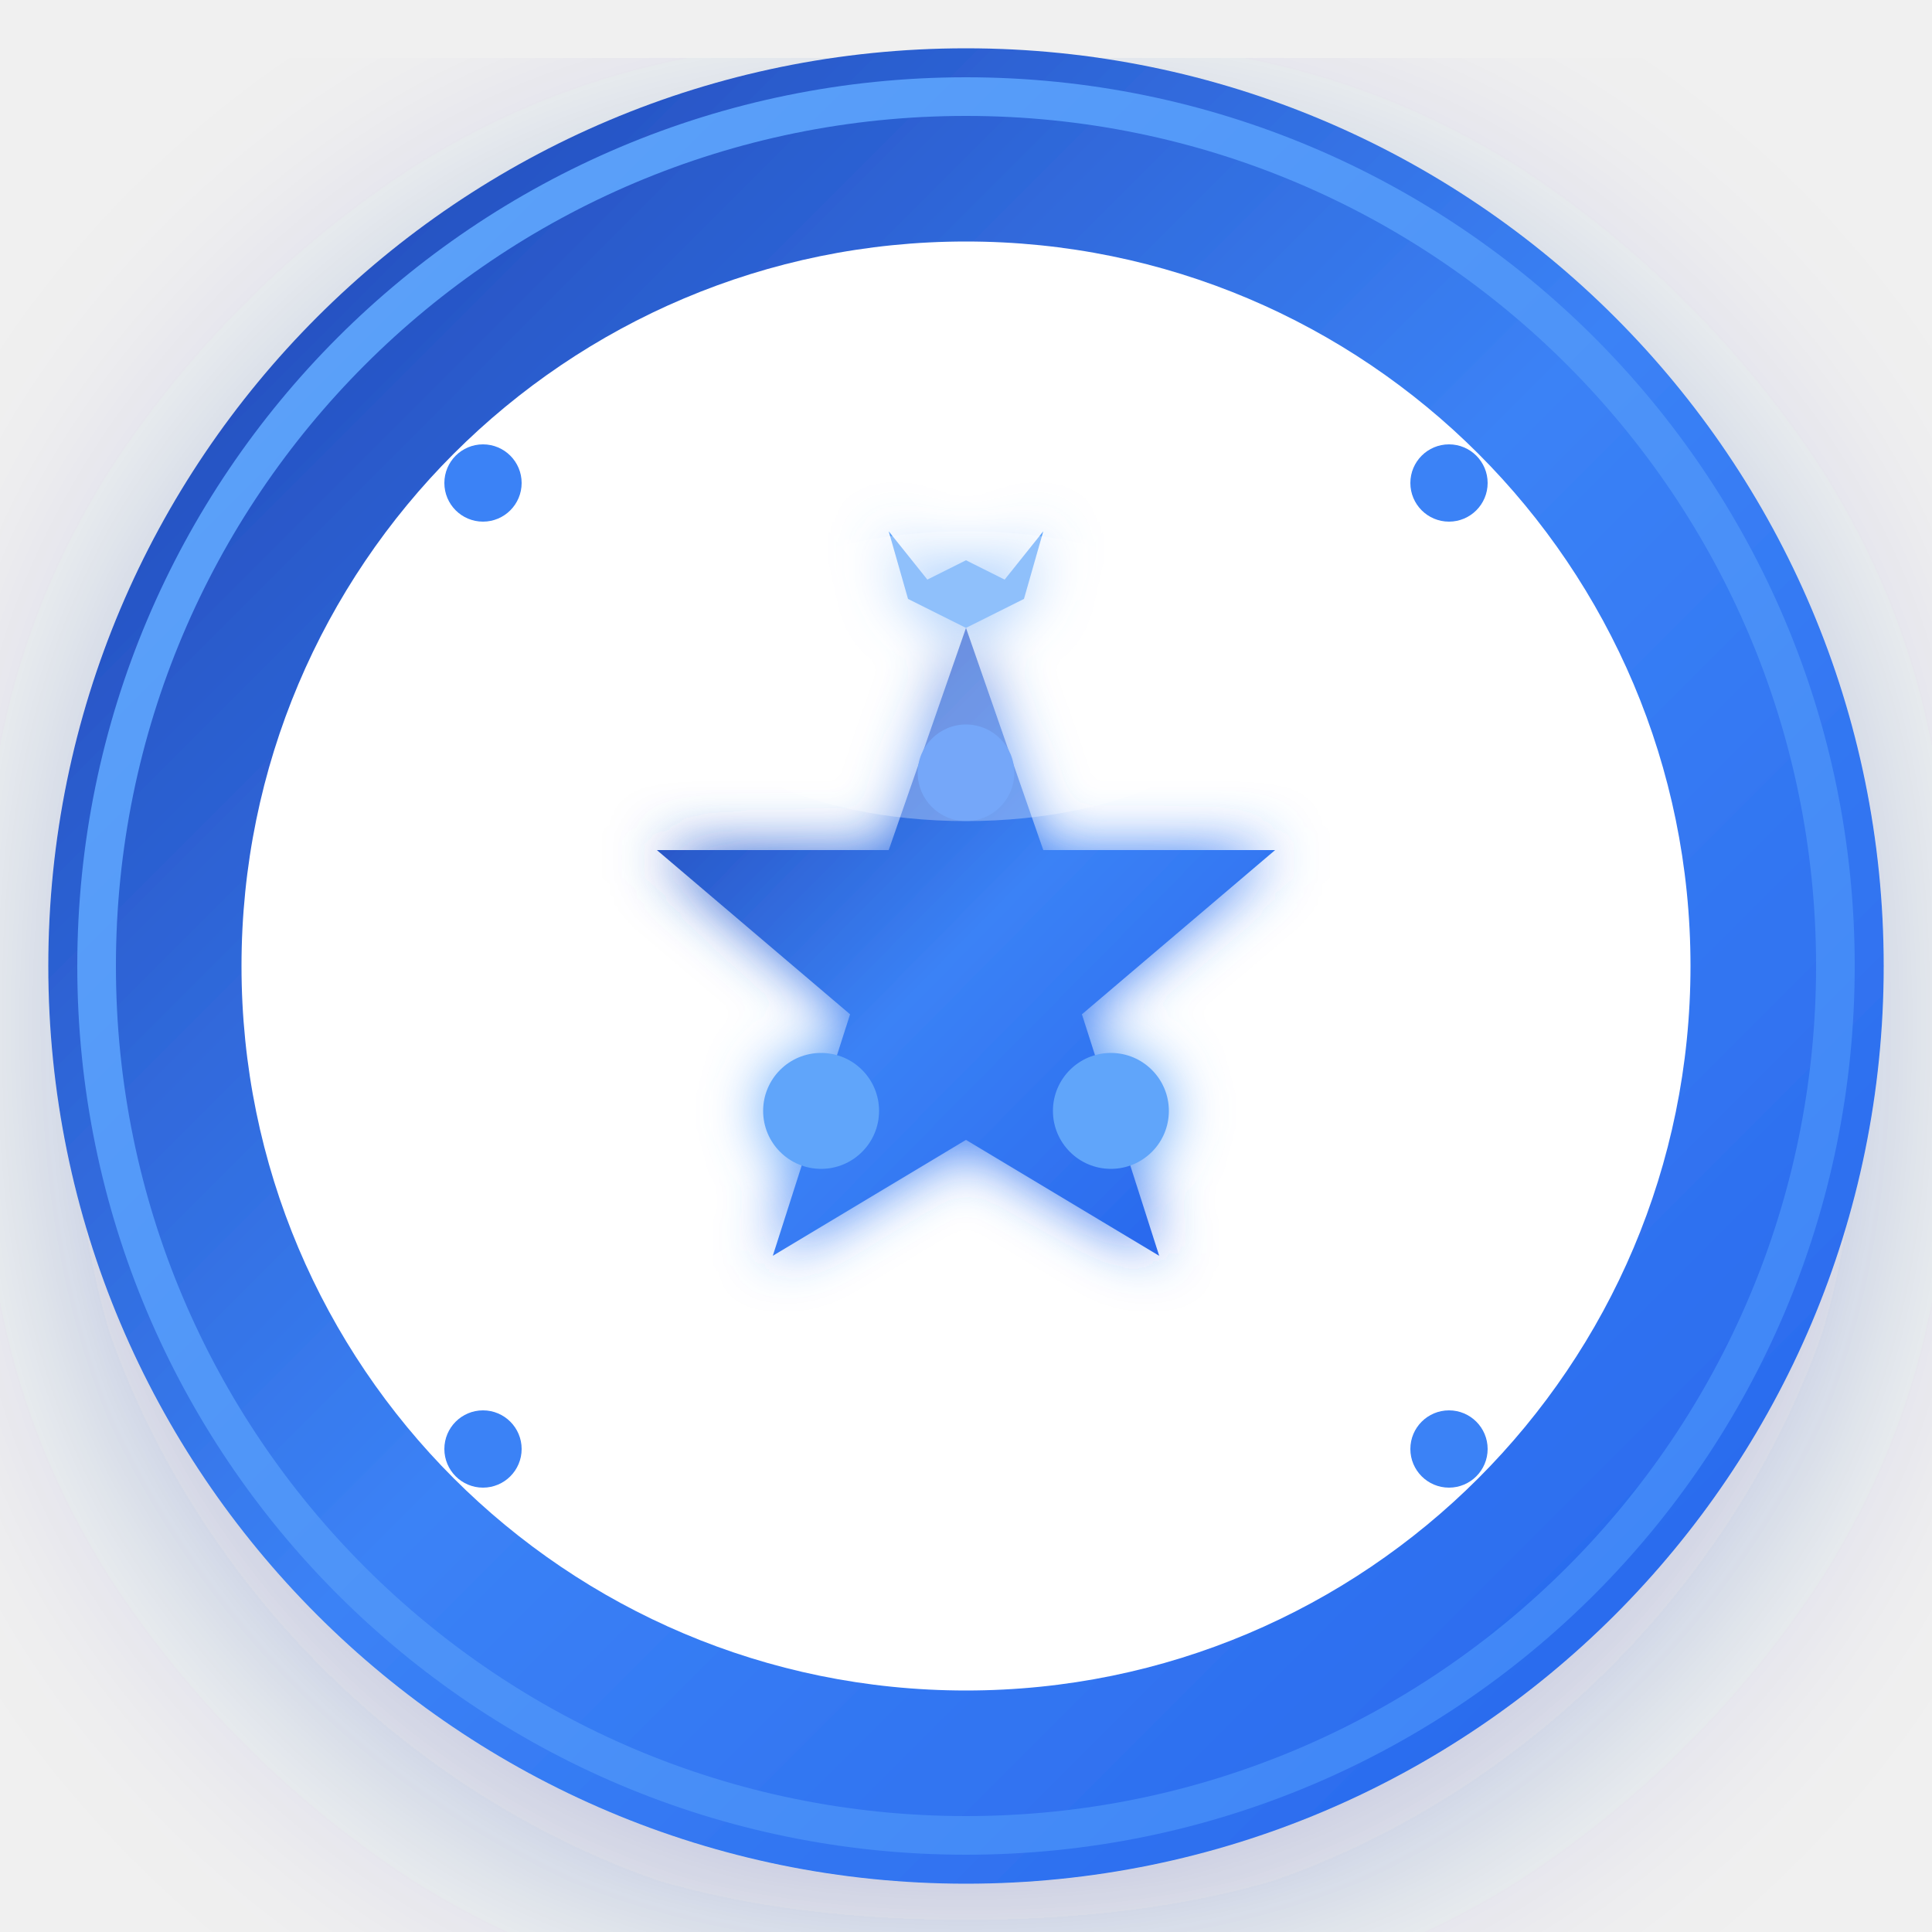
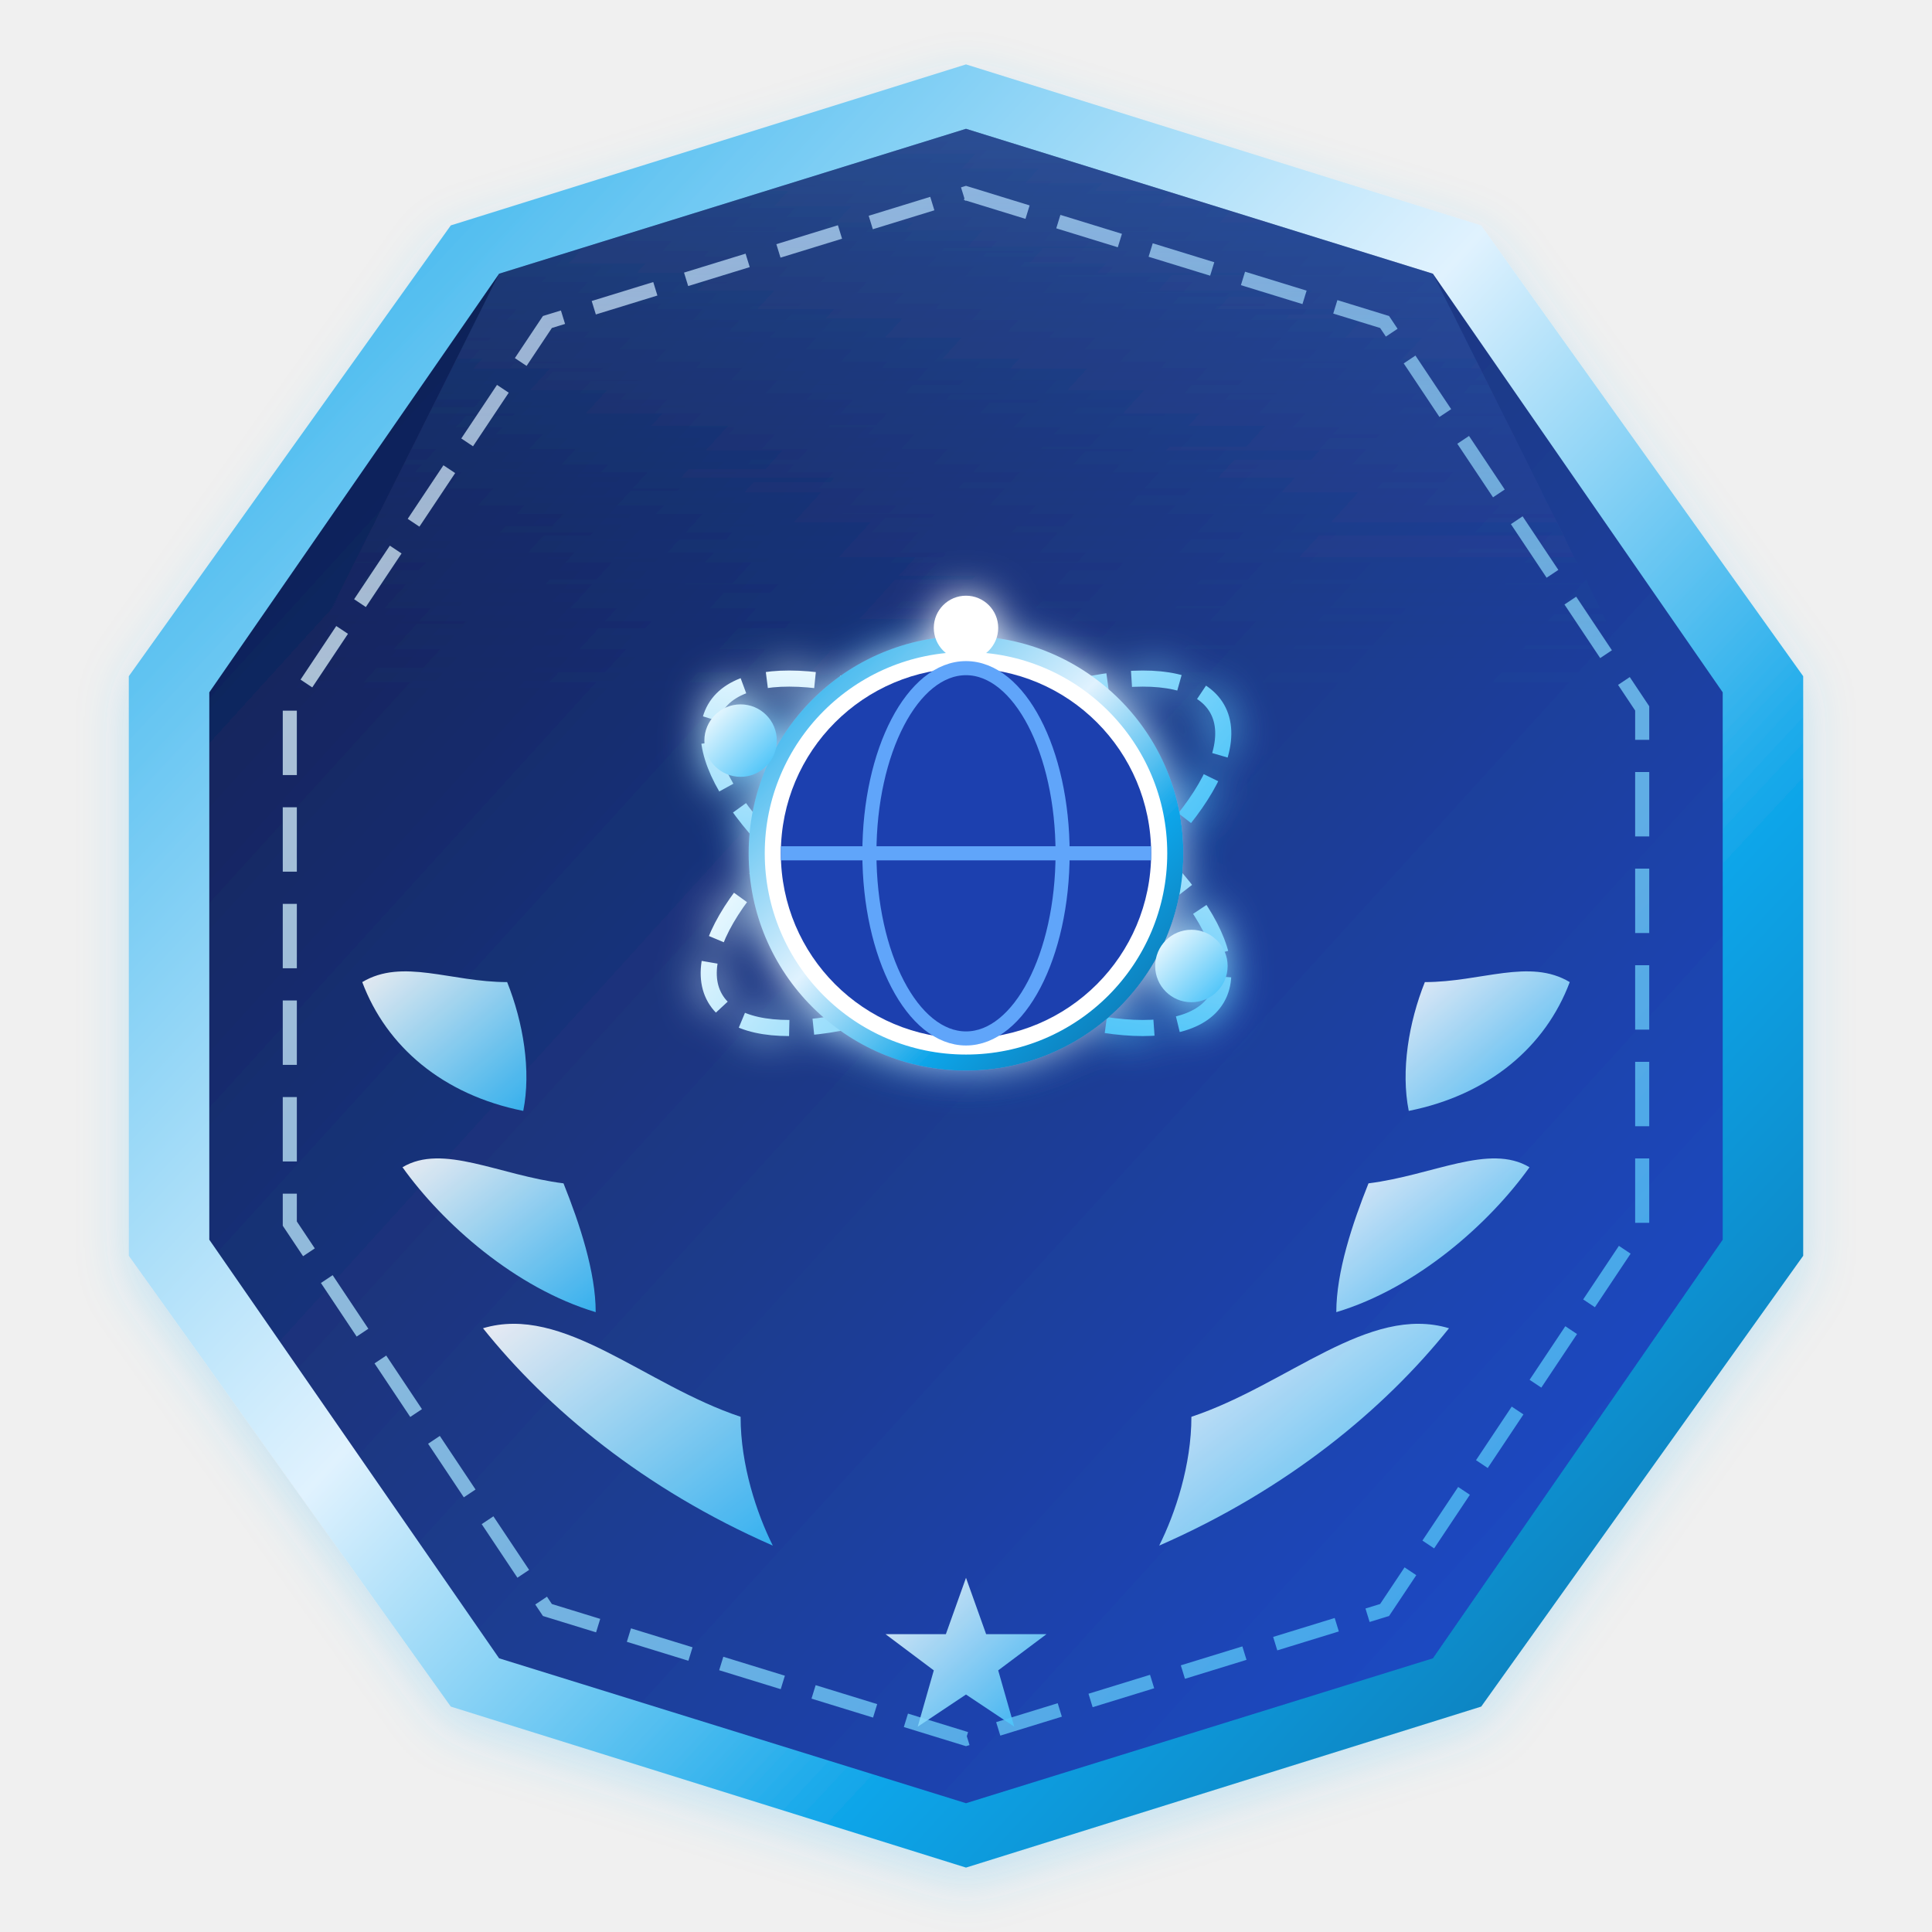
- <svg xmlns="http://www.w3.org/2000/svg" viewBox="0 0 200 200">
+ <svg xmlns="http://www.w3.org/2000/svg" viewBox="0 0 240 240" width="100%" height="100%">
  <defs>
-     <linearGradient id="badgeGradient25" x1="0%" y1="0%" x2="100%" y2="100%">
-       <stop offset="0%" style="stop-color:#1e40af;stop-opacity:1" />
-       <stop offset="50%" style="stop-color:#3b82f6;stop-opacity:1" />
-       <stop offset="100%" style="stop-color:#2563eb;stop-opacity:1" />
+     <linearGradient id="shieldBg" x1="0%" y1="0%" x2="100%" y2="100%">
+       <stop offset="0%" stop-color="#0a1945" />
+       <stop offset="50%" stop-color="#1e3a8a" />
+       <stop offset="100%" stop-color="#1d4ed8" />
    </linearGradient>
-     <linearGradient id="blueAccent25" x1="0%" y1="0%" x2="100%" y2="100%">
-       <stop offset="0%" style="stop-color:#60a5fa;stop-opacity:1" />
-       <stop offset="100%" style="stop-color:#3b82f6;stop-opacity:1" />
+     <linearGradient id="shieldHighlight" x1="0%" y1="0%" x2="0%" y2="100%">
+       <stop offset="0%" stop-color="#60a5fa" stop-opacity="0.5" />
+       <stop offset="100%" stop-color="#1e3a8a" stop-opacity="0" />
    </linearGradient>
-     <filter id="shadow25" x="-20%" y="-20%" width="140%" height="140%">
-       <feDropShadow dx="0" dy="6" stdDeviation="12" flood-color="#1e40af" flood-opacity="0.25" />
+     <linearGradient id="tierRim" x1="0%" y1="0%" x2="100%" y2="100%">
+       <stop offset="0%" stop-color="#0ea5e9" />
+       <stop offset="45%" stop-color="#e0f2fe" />
+       <stop offset="70%" stop-color="#0ea5e9" />
+       <stop offset="100%" stop-color="#0369a1" />
+     </linearGradient>
+     <linearGradient id="tierAccent" x1="0%" y1="0%" x2="100%" y2="100%">
+       <stop offset="0%" stop-color="#ffffff" />
+       <stop offset="100%" stop-color="#38bdf8" />
+     </linearGradient>
+     <filter id="badgeShadow" x="-20%" y="-20%" width="140%" height="140%">
+       <feDropShadow dx="0" dy="8" stdDeviation="10" flood-color="#0a1945" flood-opacity="0.35" />
+       <feDropShadow dx="0" dy="2" stdDeviation="3" flood-color="#38bdf8" flood-opacity="0.25" />
    </filter>
-     <filter id="glow25" x="-50%" y="-50%" width="200%" height="200%">
-       <feGaussianBlur stdDeviation="3" result="coloredBlur" />
+     <filter id="iconGlow" x="-30%" y="-30%" width="160%" height="160%">
+       <feGaussianBlur stdDeviation="2.5" result="blur" />
      <feMerge>
-         <feMergeNode in="coloredBlur" />
+         <feMergeNode in="blur" />
        <feMergeNode in="SourceGraphic" />
      </feMerge>
    </filter>
  </defs>
-   <circle cx="100" cy="100" r="95" fill="url(#badgeGradient25)" filter="url(#shadow25)" />
-   <circle cx="100" cy="100" r="90" fill="none" stroke="url(#blueAccent25)" stroke-width="4" />
-   <circle cx="100" cy="100" r="75" fill="#ffffff" />
-   <g transform="translate(100, 100)" filter="url(#glow25)">
-     <polygon points="0,-35 8,-12 32,-12 12,5 20,30 0,18 -20,30 -12,5 -32,-12 -8,-12" fill="url(#badgeGradient25)" />
-     <circle cx="-15" cy="15" r="6" fill="#60a5fa" />
-     <circle cx="15" cy="15" r="6" fill="#60a5fa" />
-     <circle cx="0" cy="-20" r="5" fill="#3b82f6" />
-     <path d="M-8,-45 L-4,-40 L0,-42 L4,-40 L8,-45 L6,-38 L0,-35 L-6,-38 Z" fill="#60a5fa" />
+   <g filter="url(#badgeShadow)">
+     <polygon points="120,8 184,28 224,84 224,156 184,212 120,232 56,212 16,156 16,84 56,28" fill="url(#tierRim)" />
+     <polygon points="120,16 178,34 214,86 214,154 178,206 120,224 62,206 26,154 26,86 62,34" fill="url(#shieldBg)" />
+     <polygon points="120,24 172,40 204,88 204,152 172,200 120,216 68,200 36,152 36,88 68,40" fill="none" stroke="url(#tierAccent)" stroke-width="1.75" stroke-opacity="0.75" stroke-dasharray="8 4" />
+     <path d="M62,34 L120,16 L178,34 L204,86 L36,86 Z" fill="url(#shieldHighlight)" opacity="0.6" />
  </g>
-   <circle cx="50" cy="50" r="4" fill="#3b82f6" />
-   <circle cx="150" cy="50" r="4" fill="#3b82f6" />
-   <circle cx="50" cy="150" r="4" fill="#3b82f6" />
-   <circle cx="150" cy="150" r="4" fill="#3b82f6" />
-   <ellipse cx="100" cy="70" rx="30" ry="15" fill="rgba(255,255,255,0.3)" />
+   <g fill="url(#tierAccent)" opacity="0.9">
+     <path d="M60,165 C68,175 80,185 96,192 C94,188 92,182 92,176 C80,172 70,162 60,165 Z" />
+     <path d="M50,145 C55,152 64,160 74,163 C74,158 72,152 70,147 C62,146 55,142 50,145 Z" />
+     <path d="M45,122 C48,130 55,136 65,138 C66,133 65,127 63,122 C56,122 50,119 45,122 Z" />
+     <path d="M180,165 C172,175 160,185 144,192 C146,188 148,182 148,176 C160,172 170,162 180,165 Z" />
+     <path d="M190,145 C185,152 176,160 166,163 C166,158 168,152 170,147 C178,146 185,142 190,145 Z" />
+     <path d="M195,122 C192,130 185,136 175,138 C174,133 175,127 177,122 C184,122 190,119 195,122 Z" />
+     <polygon points="120,196 122.5,203 130,203 124,207.5 126,214.5 120,210.5 114,214.5 116,207.5 110,203 117.5,203" fill="url(#tierAccent)" />
+   </g>
+   <g transform="translate(120, 106)" filter="url(#iconGlow)">
+     <ellipse cx="0" cy="0" rx="36" ry="14" fill="none" stroke="url(#tierAccent)" stroke-width="2" stroke-dasharray="6 3" transform="rotate(-30)" />
+     <ellipse cx="0" cy="0" rx="36" ry="14" fill="none" stroke="url(#tierAccent)" stroke-width="2" stroke-dasharray="6 3" transform="rotate(30)" />
+     <circle cx="0" cy="0" r="26" fill="#ffffff" stroke="url(#tierRim)" stroke-width="2" />
+     <circle cx="0" cy="0" r="23" fill="#1e40af" />
+     <ellipse cx="0" cy="0" rx="12" ry="23" fill="none" stroke="#60a5fa" stroke-width="1.75" />
+     <line x1="-23" y1="0" x2="23" y2="0" stroke="#60a5fa" stroke-width="1.75" />
+     <circle cx="-28" cy="-14" r="4.5" fill="url(#tierAccent)" />
+     <circle cx="28" cy="14" r="4.5" fill="url(#tierAccent)" />
+     <circle cx="0" cy="-28" r="4" fill="#ffffff" />
+   </g>
</svg>
